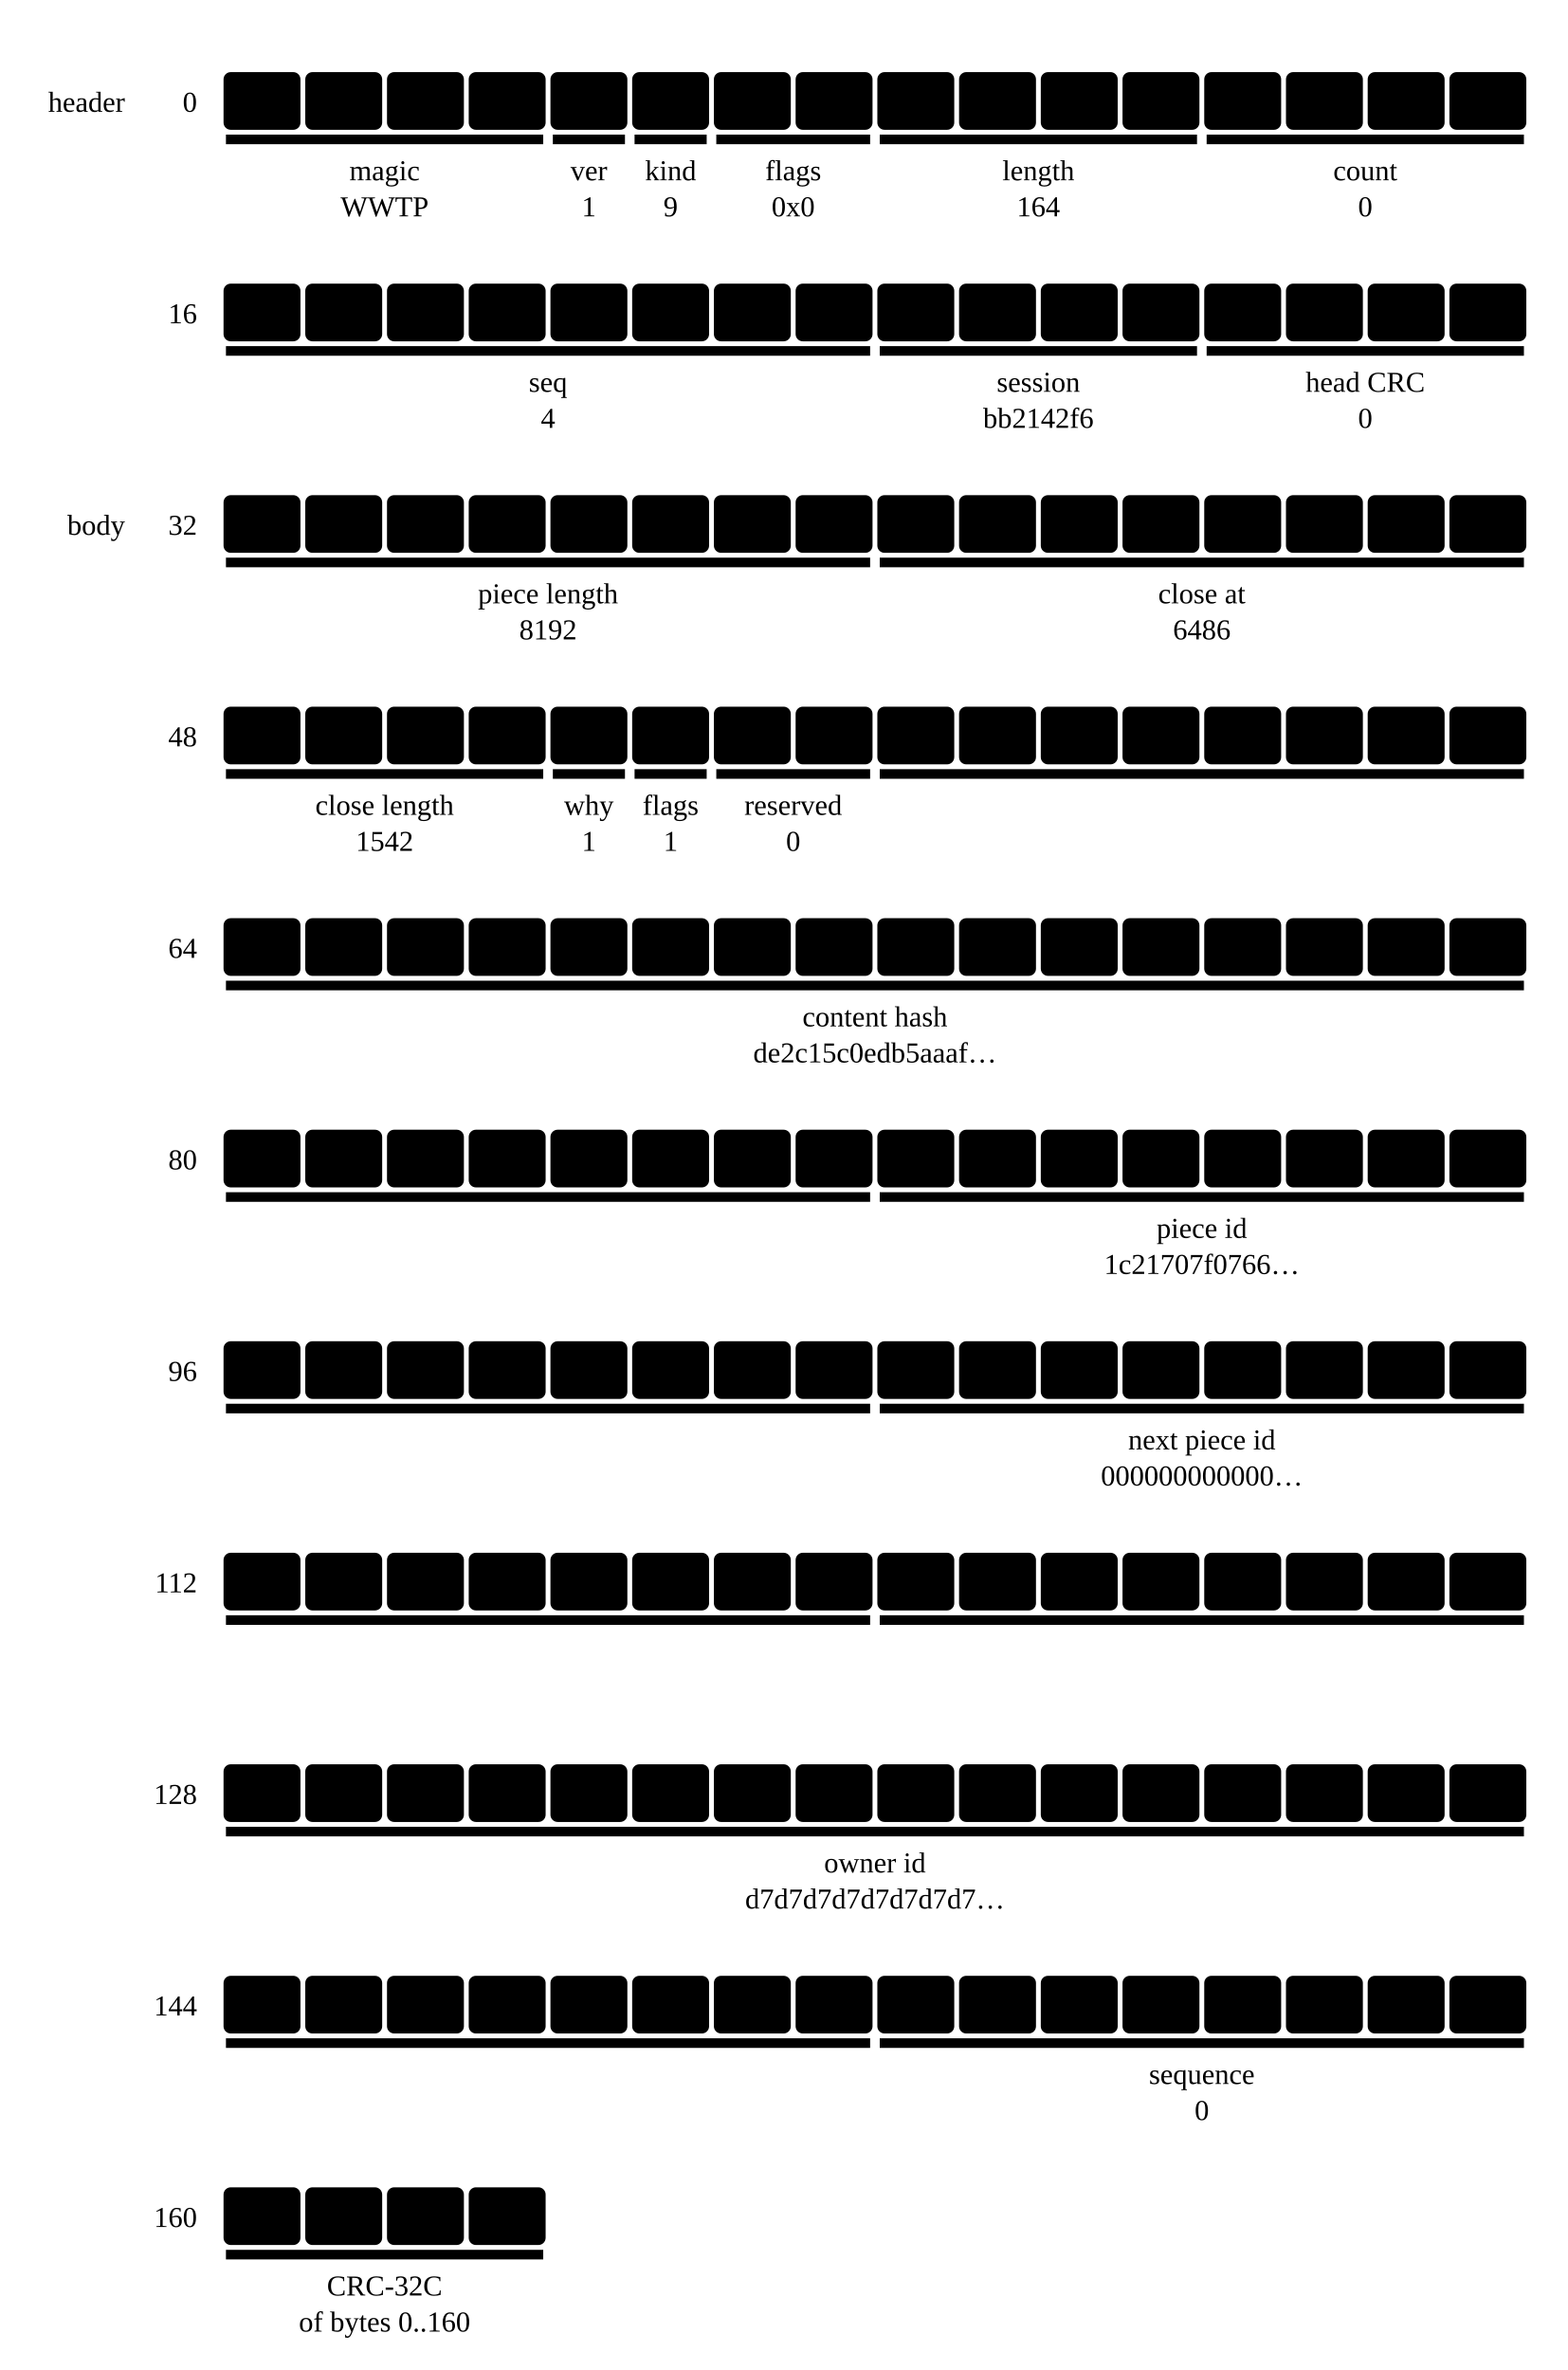
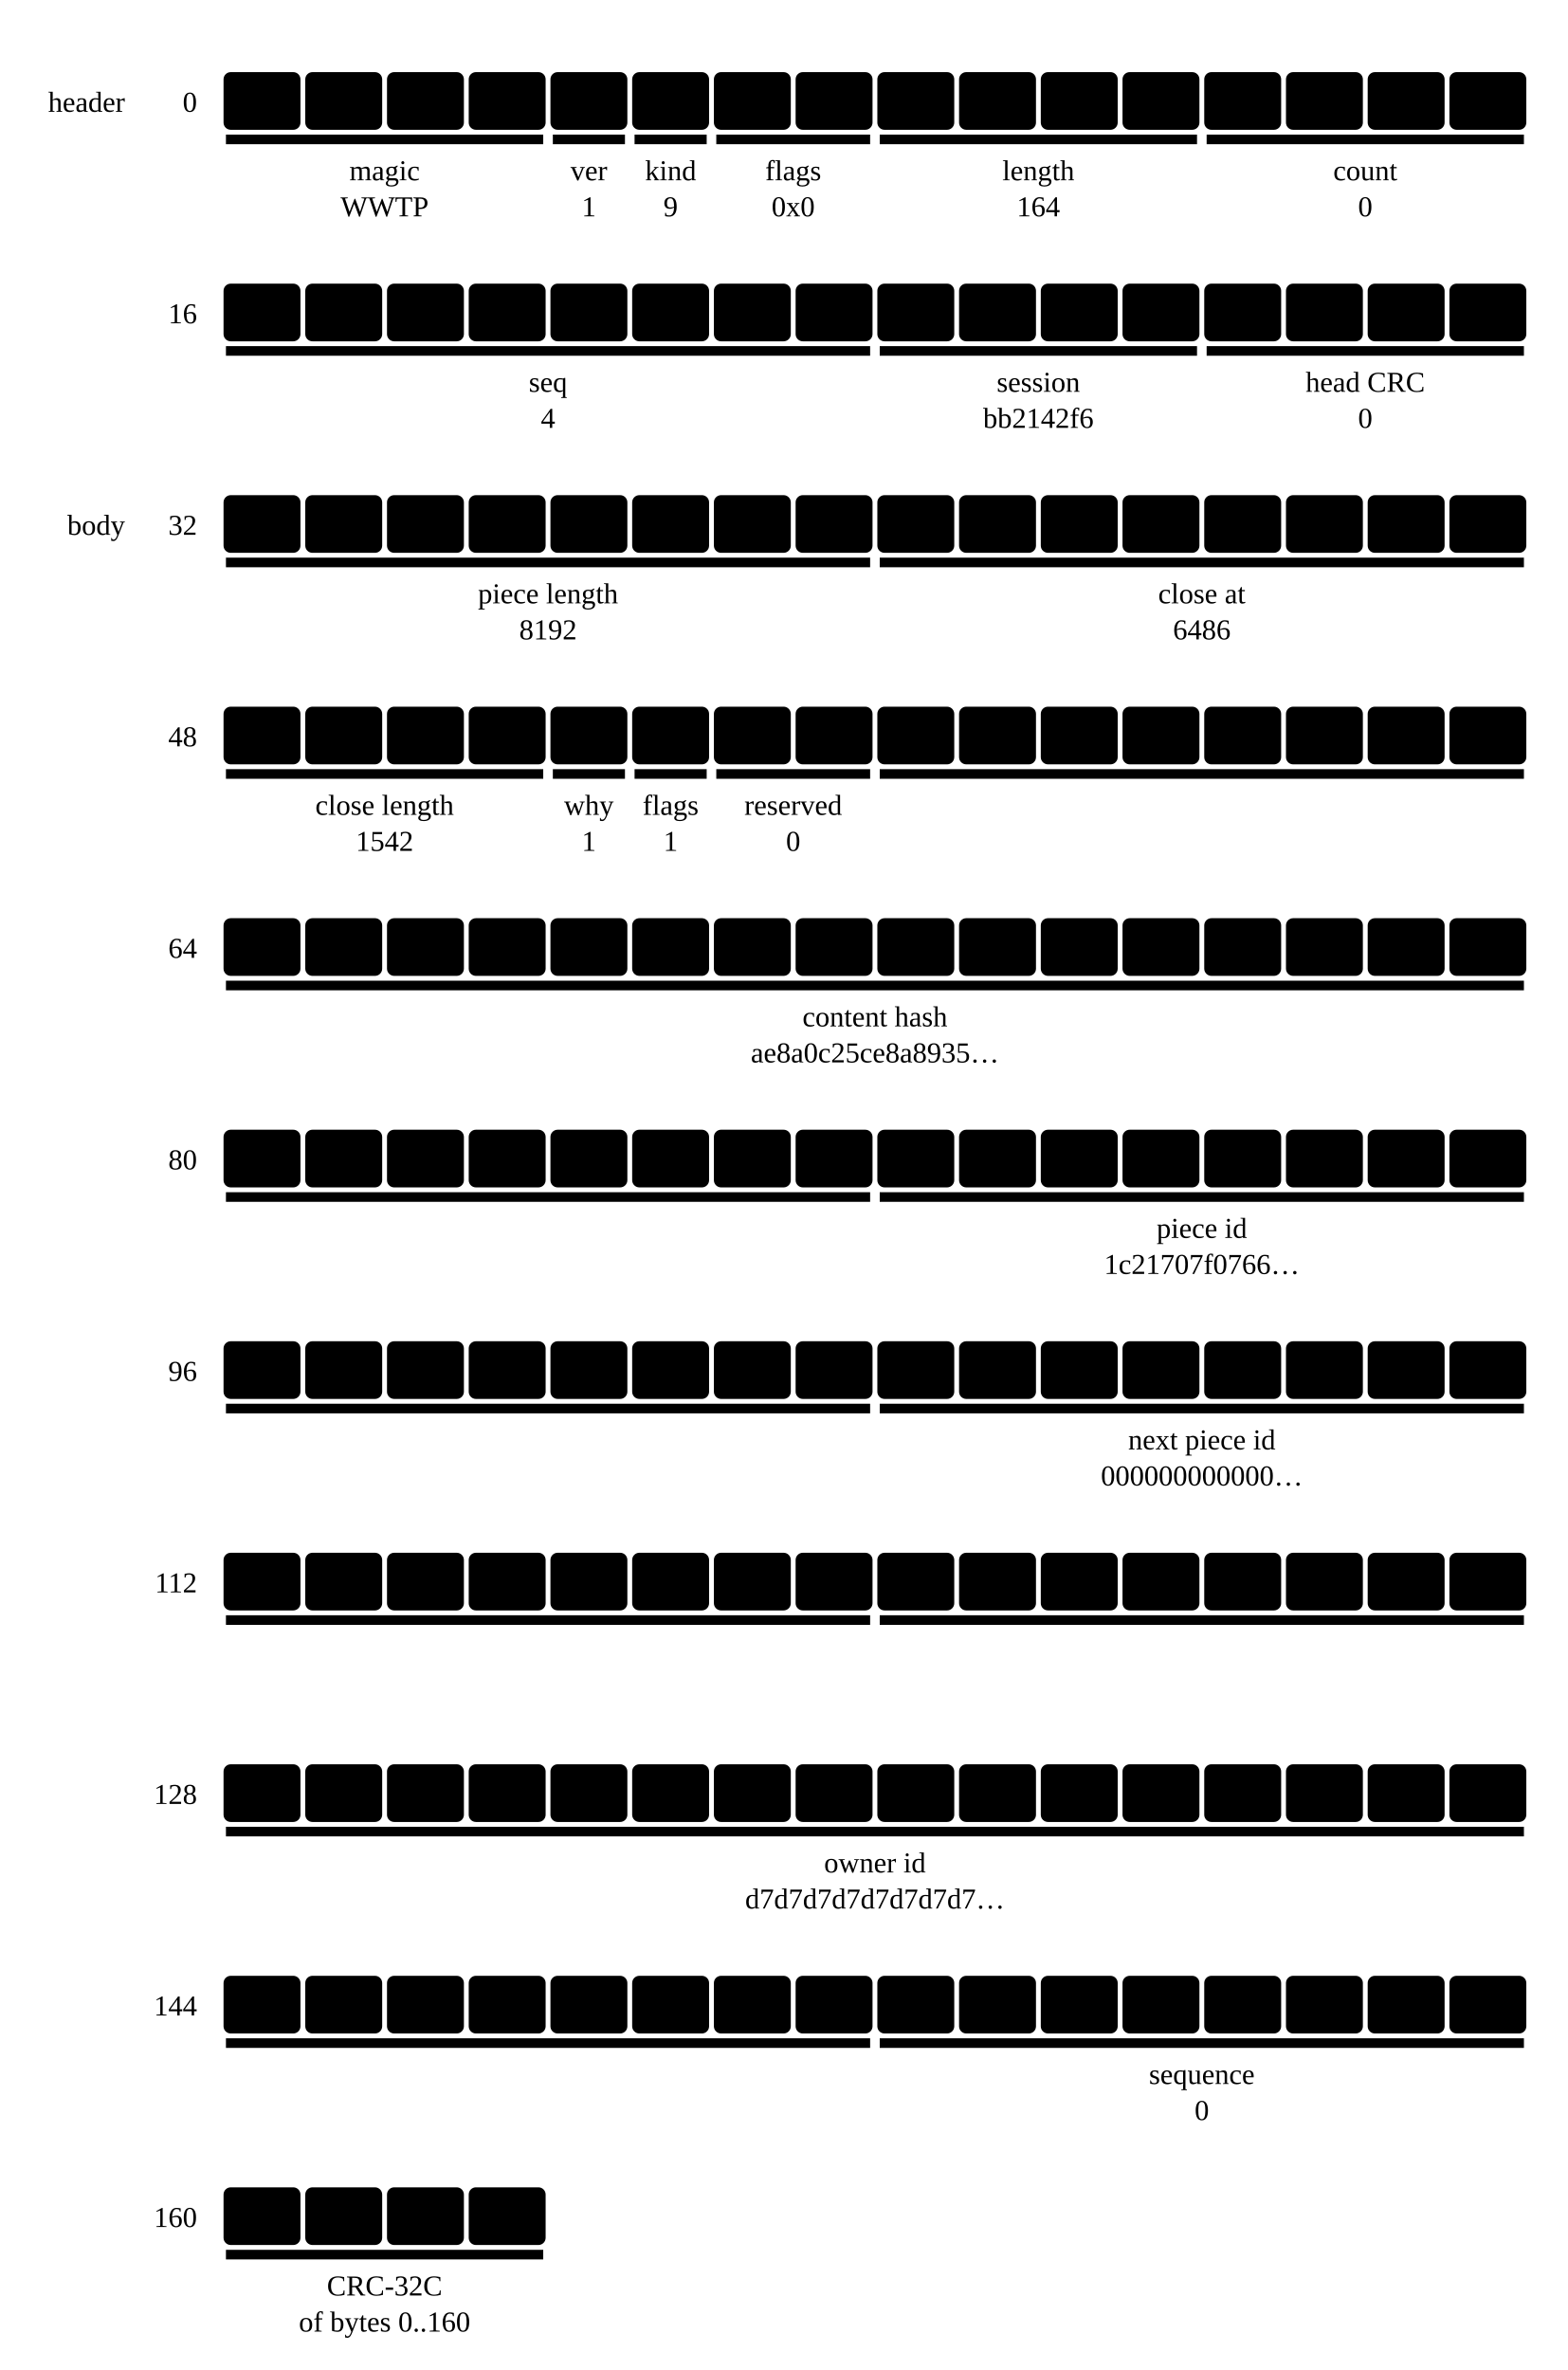
<svg xmlns="http://www.w3.org/2000/svg" class="ww-svg" viewBox="0 0 652 986" width="652" height="986" role="img" aria-label="The 164-byte tail of a closed piece of 8192 bytes: the piece's length, where its close is, why it closed, its content hash, its id, the next piece's id, its owner and its sequence number">
  <text x="82.0" y="46.5" text-anchor="end" class="soft mono">0</text>
  <text x="52.0" y="46.5" text-anchor="end" class="strong">header</text>
  <rect x="93.0" y="30.0" width="32.0" height="24.0" rx="3" class="tint-ink" />
  <text x="109.0" y="46.5" text-anchor="middle" class="mono">57</text>
  <rect x="127.0" y="30.0" width="32.0" height="24.0" rx="3" class="tint-ink" />
  <text x="143.0" y="46.5" text-anchor="middle" class="mono">57</text>
  <rect x="161.0" y="30.0" width="32.0" height="24.0" rx="3" class="tint-ink" />
  <text x="177.0" y="46.5" text-anchor="middle" class="mono">54</text>
  <rect x="195.0" y="30.0" width="32.0" height="24.0" rx="3" class="tint-ink" />
  <text x="211.0" y="46.5" text-anchor="middle" class="mono">50</text>
  <rect x="229.0" y="30.0" width="32.0" height="24.0" rx="3" class="tint-blue" />
  <text x="245.0" y="46.5" text-anchor="middle" class="mono">01</text>
  <rect x="263.0" y="30.0" width="32.0" height="24.0" rx="3" class="tint-blue" />
  <text x="279.0" y="46.5" text-anchor="middle" class="mono">09</text>
  <rect x="297.0" y="30.0" width="32.0" height="24.0" rx="3" class="tint-purple" />
  <text x="313.0" y="46.5" text-anchor="middle" class="mono">00</text>
  <rect x="331.0" y="30.0" width="32.0" height="24.0" rx="3" class="tint-purple" />
  <text x="347.0" y="46.5" text-anchor="middle" class="mono">00</text>
  <rect x="365.0" y="30.0" width="32.0" height="24.0" rx="3" class="tint-green" />
  <text x="381.0" y="46.5" text-anchor="middle" class="mono">a4</text>
  <rect x="399.0" y="30.0" width="32.0" height="24.0" rx="3" class="tint-green" />
  <text x="415.0" y="46.5" text-anchor="middle" class="mono">00</text>
  <rect x="433.0" y="30.0" width="32.0" height="24.0" rx="3" class="tint-green" />
  <text x="449.0" y="46.5" text-anchor="middle" class="mono">00</text>
  <rect x="467.0" y="30.0" width="32.0" height="24.0" rx="3" class="tint-green" />
  <text x="483.0" y="46.5" text-anchor="middle" class="mono">00</text>
  <rect x="501.0" y="30.0" width="32.0" height="24.0" rx="3" class="tint-green" />
  <text x="517.0" y="46.5" text-anchor="middle" class="mono">00</text>
  <rect x="535.0" y="30.0" width="32.0" height="24.0" rx="3" class="tint-green" />
  <text x="551.0" y="46.5" text-anchor="middle" class="mono">00</text>
  <rect x="569.0" y="30.0" width="32.0" height="24.0" rx="3" class="tint-green" />
  <text x="585.0" y="46.5" text-anchor="middle" class="mono">00</text>
  <rect x="603.0" y="30.0" width="32.0" height="24.0" rx="3" class="tint-green" />
  <text x="619.0" y="46.5" text-anchor="middle" class="mono">00</text>
  <path d="M94.0 56.0 v4 H226.0 v-4" class="ink" />
  <text x="160.0" y="75.0" text-anchor="middle" class="ink">magic</text>
  <text x="160.0" y="90.0" text-anchor="middle" class="soft small">WWTP</text>
  <path d="M230.0 56.0 v4 H260.0 v-4" class="blue" />
  <text x="245.0" y="75.0" text-anchor="middle" class="blue">ver</text>
  <text x="245.0" y="90.0" text-anchor="middle" class="soft small">1</text>
  <path d="M264.0 56.0 v4 H294.0 v-4" class="blue" />
  <text x="279.0" y="75.0" text-anchor="middle" class="blue">kind</text>
  <text x="279.0" y="90.0" text-anchor="middle" class="soft small">9</text>
  <path d="M298.0 56.0 v4 H362.0 v-4" class="purple" />
  <text x="330.0" y="75.0" text-anchor="middle" class="purple">flags</text>
  <text x="330.0" y="90.0" text-anchor="middle" class="soft small">0x0</text>
  <path d="M366.0 56.0 v4 H498.0 v-4" class="green" />
  <text x="432.0" y="75.0" text-anchor="middle" class="green">length</text>
  <text x="432.0" y="90.0" text-anchor="middle" class="soft small">164</text>
  <path d="M502.0 56.0 v4 H634.0 v-4" class="green" />
  <text x="568.0" y="75.0" text-anchor="middle" class="green">count</text>
  <text x="568.0" y="90.0" text-anchor="middle" class="soft small">0</text>
  <text x="82.0" y="134.5" text-anchor="end" class="soft mono">16</text>
  <rect x="93.0" y="118.0" width="32.0" height="24.0" rx="3" class="tint-amber" />
  <text x="109.0" y="134.5" text-anchor="middle" class="mono">04</text>
  <rect x="127.0" y="118.0" width="32.0" height="24.0" rx="3" class="tint-amber" />
  <text x="143.0" y="134.5" text-anchor="middle" class="mono">00</text>
  <rect x="161.0" y="118.0" width="32.0" height="24.0" rx="3" class="tint-amber" />
  <text x="177.0" y="134.5" text-anchor="middle" class="mono">00</text>
  <rect x="195.0" y="118.0" width="32.0" height="24.0" rx="3" class="tint-amber" />
  <text x="211.0" y="134.5" text-anchor="middle" class="mono">00</text>
  <rect x="229.0" y="118.0" width="32.0" height="24.0" rx="3" class="tint-amber" />
  <text x="245.0" y="134.5" text-anchor="middle" class="mono">00</text>
  <rect x="263.0" y="118.0" width="32.0" height="24.0" rx="3" class="tint-amber" />
  <text x="279.0" y="134.5" text-anchor="middle" class="mono">00</text>
  <rect x="297.0" y="118.0" width="32.0" height="24.0" rx="3" class="tint-amber" />
  <text x="313.0" y="134.5" text-anchor="middle" class="mono">00</text>
  <rect x="331.0" y="118.0" width="32.0" height="24.0" rx="3" class="tint-amber" />
  <text x="347.0" y="134.5" text-anchor="middle" class="mono">00</text>
  <rect x="365.0" y="118.0" width="32.0" height="24.0" rx="3" class="tint-teal" />
  <text x="381.0" y="134.5" text-anchor="middle" class="mono">f6</text>
  <rect x="399.0" y="118.0" width="32.0" height="24.0" rx="3" class="tint-teal" />
  <text x="415.0" y="134.5" text-anchor="middle" class="mono">42</text>
  <rect x="433.0" y="118.0" width="32.0" height="24.0" rx="3" class="tint-teal" />
  <text x="449.0" y="134.5" text-anchor="middle" class="mono">21</text>
  <rect x="467.0" y="118.0" width="32.0" height="24.0" rx="3" class="tint-teal" />
  <text x="483.0" y="134.5" text-anchor="middle" class="mono">bb</text>
  <rect x="501.0" y="118.0" width="32.0" height="24.0" rx="3" class="tint-ink" />
  <text x="517.0" y="134.5" text-anchor="middle" class="mono">00</text>
  <rect x="535.0" y="118.0" width="32.0" height="24.0" rx="3" class="tint-ink" />
  <text x="551.0" y="134.5" text-anchor="middle" class="mono">00</text>
  <rect x="569.0" y="118.0" width="32.0" height="24.0" rx="3" class="tint-ink" />
  <text x="585.0" y="134.5" text-anchor="middle" class="mono">00</text>
  <rect x="603.0" y="118.0" width="32.0" height="24.0" rx="3" class="tint-ink" />
  <text x="619.0" y="134.5" text-anchor="middle" class="mono">00</text>
  <path d="M94.0 144.0 v4 H362.0 v-4" class="amber" />
  <text x="228.0" y="163.0" text-anchor="middle" class="amber">seq</text>
  <text x="228.0" y="178.0" text-anchor="middle" class="soft small">4</text>
  <path d="M366.0 144.0 v4 H498.0 v-4" class="teal" />
  <text x="432.0" y="163.0" text-anchor="middle" class="teal">session</text>
  <text x="432.0" y="178.0" text-anchor="middle" class="soft small">bb2142f6</text>
  <path d="M502.0 144.0 v4 H634.0 v-4" class="ink" />
  <text x="568.0" y="163.0" text-anchor="middle" class="ink">head CRC</text>
  <text x="568.0" y="178.0" text-anchor="middle" class="soft small">0</text>
  <text x="82.0" y="222.5" text-anchor="end" class="soft mono">32</text>
  <text x="52.0" y="222.5" text-anchor="end" class="strong">body</text>
  <rect x="93.0" y="206.0" width="32.0" height="24.0" rx="3" class="tint-green" />
  <text x="109.0" y="222.5" text-anchor="middle" class="mono">00</text>
  <rect x="127.0" y="206.0" width="32.0" height="24.0" rx="3" class="tint-green" />
  <text x="143.0" y="222.5" text-anchor="middle" class="mono">20</text>
  <rect x="161.0" y="206.0" width="32.0" height="24.0" rx="3" class="tint-green" />
  <text x="177.0" y="222.5" text-anchor="middle" class="mono">00</text>
  <rect x="195.0" y="206.0" width="32.0" height="24.0" rx="3" class="tint-green" />
  <text x="211.0" y="222.5" text-anchor="middle" class="mono">00</text>
  <rect x="229.0" y="206.0" width="32.0" height="24.0" rx="3" class="tint-green" />
  <text x="245.0" y="222.5" text-anchor="middle" class="mono">00</text>
  <rect x="263.0" y="206.0" width="32.0" height="24.0" rx="3" class="tint-green" />
  <text x="279.0" y="222.5" text-anchor="middle" class="mono">00</text>
  <rect x="297.0" y="206.0" width="32.0" height="24.0" rx="3" class="tint-green" />
  <text x="313.0" y="222.5" text-anchor="middle" class="mono">00</text>
  <rect x="331.0" y="206.0" width="32.0" height="24.0" rx="3" class="tint-green" />
  <text x="347.0" y="222.5" text-anchor="middle" class="mono">00</text>
  <rect x="365.0" y="206.0" width="32.0" height="24.0" rx="3" class="tint-green" />
  <text x="381.0" y="222.5" text-anchor="middle" class="mono">56</text>
  <rect x="399.0" y="206.0" width="32.0" height="24.0" rx="3" class="tint-green" />
  <text x="415.0" y="222.5" text-anchor="middle" class="mono">19</text>
  <rect x="433.0" y="206.0" width="32.0" height="24.0" rx="3" class="tint-green" />
  <text x="449.0" y="222.5" text-anchor="middle" class="mono">00</text>
  <rect x="467.0" y="206.0" width="32.0" height="24.0" rx="3" class="tint-green" />
  <text x="483.0" y="222.5" text-anchor="middle" class="mono">00</text>
  <rect x="501.0" y="206.0" width="32.0" height="24.0" rx="3" class="tint-green" />
  <text x="517.0" y="222.5" text-anchor="middle" class="mono">00</text>
  <rect x="535.0" y="206.0" width="32.0" height="24.0" rx="3" class="tint-green" />
  <text x="551.0" y="222.5" text-anchor="middle" class="mono">00</text>
  <rect x="569.0" y="206.0" width="32.0" height="24.0" rx="3" class="tint-green" />
  <text x="585.0" y="222.5" text-anchor="middle" class="mono">00</text>
  <rect x="603.0" y="206.0" width="32.0" height="24.0" rx="3" class="tint-green" />
  <text x="619.0" y="222.5" text-anchor="middle" class="mono">00</text>
  <path d="M94.0 232.0 v4 H362.0 v-4" class="green" />
  <text x="228.0" y="251.0" text-anchor="middle" class="green">piece length</text>
  <text x="228.0" y="266.0" text-anchor="middle" class="soft small">8192</text>
  <path d="M366.0 232.0 v4 H634.0 v-4" class="green" />
  <text x="500.0" y="251.0" text-anchor="middle" class="green">close at</text>
  <text x="500.0" y="266.0" text-anchor="middle" class="soft small">6486</text>
  <text x="82.0" y="310.5" text-anchor="end" class="soft mono">48</text>
  <rect x="93.0" y="294.0" width="32.0" height="24.0" rx="3" class="tint-green" />
  <text x="109.0" y="310.5" text-anchor="middle" class="mono">06</text>
  <rect x="127.0" y="294.0" width="32.0" height="24.0" rx="3" class="tint-green" />
  <text x="143.0" y="310.5" text-anchor="middle" class="mono">06</text>
  <rect x="161.0" y="294.0" width="32.0" height="24.0" rx="3" class="tint-green" />
  <text x="177.0" y="310.5" text-anchor="middle" class="mono">00</text>
  <rect x="195.0" y="294.0" width="32.0" height="24.0" rx="3" class="tint-green" />
  <text x="211.0" y="310.5" text-anchor="middle" class="mono">00</text>
  <rect x="229.0" y="294.0" width="32.0" height="24.0" rx="3" class="tint-purple" />
  <text x="245.0" y="310.5" text-anchor="middle" class="mono">01</text>
  <rect x="263.0" y="294.0" width="32.0" height="24.0" rx="3" class="tint-purple" />
  <text x="279.0" y="310.5" text-anchor="middle" class="mono">01</text>
  <rect x="297.0" y="294.0" width="32.0" height="24.0" rx="3" class="tint-ink" />
  <text x="313.0" y="310.5" text-anchor="middle" class="mono">00</text>
  <rect x="331.0" y="294.0" width="32.0" height="24.0" rx="3" class="tint-ink" />
  <text x="347.0" y="310.5" text-anchor="middle" class="mono">00</text>
  <rect x="365.0" y="294.0" width="32.0" height="24.0" rx="3" class="tint-accent" />
-   <text x="381.0" y="310.5" text-anchor="middle" class="mono">de</text>
+   <text x="381.0" y="310.5" text-anchor="middle" class="mono">ae</text>
  <rect x="399.0" y="294.0" width="32.0" height="24.0" rx="3" class="tint-accent" />
-   <text x="415.0" y="310.5" text-anchor="middle" class="mono">2c</text>
+   <text x="415.0" y="310.5" text-anchor="middle" class="mono">8a</text>
  <rect x="433.0" y="294.0" width="32.0" height="24.0" rx="3" class="tint-accent" />
-   <text x="449.0" y="310.5" text-anchor="middle" class="mono">15</text>
+   <text x="449.0" y="310.5" text-anchor="middle" class="mono">0c</text>
  <rect x="467.0" y="294.0" width="32.0" height="24.0" rx="3" class="tint-accent" />
-   <text x="483.0" y="310.5" text-anchor="middle" class="mono">c0</text>
+   <text x="483.0" y="310.5" text-anchor="middle" class="mono">25</text>
  <rect x="501.0" y="294.0" width="32.0" height="24.0" rx="3" class="tint-accent" />
-   <text x="517.0" y="310.5" text-anchor="middle" class="mono">ed</text>
+   <text x="517.0" y="310.5" text-anchor="middle" class="mono">ce</text>
  <rect x="535.0" y="294.0" width="32.0" height="24.0" rx="3" class="tint-accent" />
-   <text x="551.0" y="310.5" text-anchor="middle" class="mono">b5</text>
+   <text x="551.0" y="310.5" text-anchor="middle" class="mono">8a</text>
  <rect x="569.0" y="294.0" width="32.0" height="24.0" rx="3" class="tint-accent" />
-   <text x="585.0" y="310.5" text-anchor="middle" class="mono">aa</text>
+   <text x="585.0" y="310.5" text-anchor="middle" class="mono">89</text>
  <rect x="603.0" y="294.0" width="32.0" height="24.0" rx="3" class="tint-accent" />
-   <text x="619.0" y="310.5" text-anchor="middle" class="mono">af</text>
+   <text x="619.0" y="310.5" text-anchor="middle" class="mono">35</text>
  <path d="M94.0 320.0 v4 H226.0 v-4" class="green" />
  <text x="160.0" y="339.0" text-anchor="middle" class="green">close length</text>
  <text x="160.0" y="354.0" text-anchor="middle" class="soft small">1542</text>
  <path d="M230.0 320.0 v4 H260.0 v-4" class="purple" />
  <text x="245.0" y="339.0" text-anchor="middle" class="purple">why</text>
  <text x="245.0" y="354.0" text-anchor="middle" class="soft small">1</text>
  <path d="M264.0 320.0 v4 H294.0 v-4" class="purple" />
  <text x="279.0" y="339.0" text-anchor="middle" class="purple">flags</text>
  <text x="279.0" y="354.0" text-anchor="middle" class="soft small">1</text>
  <path d="M298.0 320.0 v4 H362.0 v-4" class="ink" />
  <text x="330.0" y="339.0" text-anchor="middle" class="ink">reserved</text>
  <text x="330.0" y="354.0" text-anchor="middle" class="soft small">0</text>
  <path d="M366.0 320.0 v4 H634.0 v-4" class="accent" />
  <text x="82.0" y="398.5" text-anchor="end" class="soft mono">64</text>
  <rect x="93.0" y="382.0" width="32.0" height="24.0" rx="3" class="tint-accent" />
-   <text x="109.0" y="398.5" text-anchor="middle" class="mono">16</text>
+   <text x="109.0" y="398.5" text-anchor="middle" class="mono">5d</text>
  <rect x="127.0" y="382.0" width="32.0" height="24.0" rx="3" class="tint-accent" />
-   <text x="143.0" y="398.5" text-anchor="middle" class="mono">79</text>
+   <text x="143.0" y="398.5" text-anchor="middle" class="mono">c1</text>
  <rect x="161.0" y="382.0" width="32.0" height="24.0" rx="3" class="tint-accent" />
-   <text x="177.0" y="398.5" text-anchor="middle" class="mono">20</text>
+   <text x="177.0" y="398.5" text-anchor="middle" class="mono">85</text>
  <rect x="195.0" y="382.0" width="32.0" height="24.0" rx="3" class="tint-accent" />
-   <text x="211.0" y="398.5" text-anchor="middle" class="mono">4d</text>
+   <text x="211.0" y="398.5" text-anchor="middle" class="mono">5b</text>
  <rect x="229.0" y="382.0" width="32.0" height="24.0" rx="3" class="tint-accent" />
-   <text x="245.0" y="398.5" text-anchor="middle" class="mono">8c</text>
+   <text x="245.0" y="398.5" text-anchor="middle" class="mono">d3</text>
  <rect x="263.0" y="382.0" width="32.0" height="24.0" rx="3" class="tint-accent" />
-   <text x="279.0" y="398.5" text-anchor="middle" class="mono">e0</text>
+   <text x="279.0" y="398.5" text-anchor="middle" class="mono">dd</text>
  <rect x="297.0" y="382.0" width="32.0" height="24.0" rx="3" class="tint-accent" />
-   <text x="313.0" y="398.5" text-anchor="middle" class="mono">6c</text>
+   <text x="313.0" y="398.5" text-anchor="middle" class="mono">a7</text>
  <rect x="331.0" y="382.0" width="32.0" height="24.0" rx="3" class="tint-accent" />
-   <text x="347.0" y="398.5" text-anchor="middle" class="mono">76</text>
+   <text x="347.0" y="398.5" text-anchor="middle" class="mono">49</text>
  <rect x="365.0" y="382.0" width="32.0" height="24.0" rx="3" class="tint-accent" />
-   <text x="381.0" y="398.5" text-anchor="middle" class="mono">8b</text>
+   <text x="381.0" y="398.5" text-anchor="middle" class="mono">9c</text>
  <rect x="399.0" y="382.0" width="32.0" height="24.0" rx="3" class="tint-accent" />
-   <text x="415.0" y="398.5" text-anchor="middle" class="mono">4d</text>
+   <text x="415.0" y="398.5" text-anchor="middle" class="mono">79</text>
  <rect x="433.0" y="382.0" width="32.0" height="24.0" rx="3" class="tint-accent" />
-   <text x="449.0" y="398.5" text-anchor="middle" class="mono">5f</text>
+   <text x="449.0" y="398.5" text-anchor="middle" class="mono">6c</text>
  <rect x="467.0" y="382.0" width="32.0" height="24.0" rx="3" class="tint-accent" />
-   <text x="483.0" y="398.5" text-anchor="middle" class="mono">73</text>
+   <text x="483.0" y="398.5" text-anchor="middle" class="mono">ff</text>
  <rect x="501.0" y="382.0" width="32.0" height="24.0" rx="3" class="tint-accent" />
-   <text x="517.0" y="398.5" text-anchor="middle" class="mono">c1</text>
+   <text x="517.0" y="398.5" text-anchor="middle" class="mono">3b</text>
  <rect x="535.0" y="382.0" width="32.0" height="24.0" rx="3" class="tint-accent" />
-   <text x="551.0" y="398.5" text-anchor="middle" class="mono">35</text>
+   <text x="551.0" y="398.5" text-anchor="middle" class="mono">0c</text>
  <rect x="569.0" y="382.0" width="32.0" height="24.0" rx="3" class="tint-accent" />
-   <text x="585.0" y="398.5" text-anchor="middle" class="mono">e2</text>
+   <text x="585.0" y="398.5" text-anchor="middle" class="mono">7f</text>
  <rect x="603.0" y="382.0" width="32.0" height="24.0" rx="3" class="tint-accent" />
-   <text x="619.0" y="398.5" text-anchor="middle" class="mono">ef</text>
+   <text x="619.0" y="398.5" text-anchor="middle" class="mono">4d</text>
  <path d="M94.0 408.0 v4 H634.0 v-4" class="accent" />
  <text x="364.0" y="427.0" text-anchor="middle" class="accent">content hash</text>
-   <text x="364.0" y="442.0" text-anchor="middle" class="soft small">de2c15c0edb5aaaf…</text>
+   <text x="364.0" y="442.0" text-anchor="middle" class="soft small">ae8a0c25ce8a8935…</text>
  <text x="82.0" y="486.5" text-anchor="end" class="soft mono">80</text>
  <rect x="93.0" y="470.0" width="32.0" height="24.0" rx="3" class="tint-accent" />
-   <text x="109.0" y="486.5" text-anchor="middle" class="mono">d3</text>
+   <text x="109.0" y="486.5" text-anchor="middle" class="mono">2d</text>
  <rect x="127.0" y="470.0" width="32.0" height="24.0" rx="3" class="tint-accent" />
-   <text x="143.0" y="486.5" text-anchor="middle" class="mono">18</text>
+   <text x="143.0" y="486.5" text-anchor="middle" class="mono">d0</text>
  <rect x="161.0" y="470.0" width="32.0" height="24.0" rx="3" class="tint-accent" />
-   <text x="177.0" y="486.5" text-anchor="middle" class="mono">37</text>
+   <text x="177.0" y="486.5" text-anchor="middle" class="mono">f0</text>
  <rect x="195.0" y="470.0" width="32.0" height="24.0" rx="3" class="tint-accent" />
-   <text x="211.0" y="486.5" text-anchor="middle" class="mono">52</text>
+   <text x="211.0" y="486.5" text-anchor="middle" class="mono">51</text>
  <rect x="229.0" y="470.0" width="32.0" height="24.0" rx="3" class="tint-accent" />
-   <text x="245.0" y="486.5" text-anchor="middle" class="mono">51</text>
+   <text x="245.0" y="486.5" text-anchor="middle" class="mono">af</text>
  <rect x="263.0" y="470.0" width="32.0" height="24.0" rx="3" class="tint-accent" />
-   <text x="279.0" y="486.5" text-anchor="middle" class="mono">e6</text>
+   <text x="279.0" y="486.5" text-anchor="middle" class="mono">5c</text>
  <rect x="297.0" y="470.0" width="32.0" height="24.0" rx="3" class="tint-accent" />
-   <text x="313.0" y="486.5" text-anchor="middle" class="mono">4d</text>
+   <text x="313.0" y="486.5" text-anchor="middle" class="mono">e4</text>
  <rect x="331.0" y="470.0" width="32.0" height="24.0" rx="3" class="tint-accent" />
-   <text x="347.0" y="486.5" text-anchor="middle" class="mono">f6</text>
+   <text x="347.0" y="486.5" text-anchor="middle" class="mono">82</text>
  <rect x="365.0" y="470.0" width="32.0" height="24.0" rx="3" class="tint-teal" />
  <text x="381.0" y="486.5" text-anchor="middle" class="mono">1c</text>
  <rect x="399.0" y="470.0" width="32.0" height="24.0" rx="3" class="tint-teal" />
  <text x="415.0" y="486.5" text-anchor="middle" class="mono">21</text>
  <rect x="433.0" y="470.0" width="32.0" height="24.0" rx="3" class="tint-teal" />
  <text x="449.0" y="486.5" text-anchor="middle" class="mono">70</text>
  <rect x="467.0" y="470.0" width="32.0" height="24.0" rx="3" class="tint-teal" />
  <text x="483.0" y="486.5" text-anchor="middle" class="mono">7f</text>
  <rect x="501.0" y="470.0" width="32.0" height="24.0" rx="3" class="tint-teal" />
  <text x="517.0" y="486.5" text-anchor="middle" class="mono">07</text>
  <rect x="535.0" y="470.0" width="32.0" height="24.0" rx="3" class="tint-teal" />
  <text x="551.0" y="486.5" text-anchor="middle" class="mono">66</text>
  <rect x="569.0" y="470.0" width="32.0" height="24.0" rx="3" class="tint-teal" />
  <text x="585.0" y="486.5" text-anchor="middle" class="mono">ca</text>
  <rect x="603.0" y="470.0" width="32.0" height="24.0" rx="3" class="tint-teal" />
  <text x="619.0" y="486.5" text-anchor="middle" class="mono">01</text>
  <path d="M94.0 496.0 v4 H362.0 v-4" class="accent" />
  <path d="M366.0 496.0 v4 H634.0 v-4" class="teal" />
  <text x="500.0" y="515.0" text-anchor="middle" class="teal">piece id</text>
  <text x="500.0" y="530.0" text-anchor="middle" class="soft small">1c21707f0766…</text>
  <text x="82.0" y="574.5" text-anchor="end" class="soft mono">96</text>
  <rect x="93.0" y="558.0" width="32.0" height="24.0" rx="3" class="tint-teal" />
  <text x="109.0" y="574.5" text-anchor="middle" class="mono">ba</text>
  <rect x="127.0" y="558.0" width="32.0" height="24.0" rx="3" class="tint-teal" />
  <text x="143.0" y="574.5" text-anchor="middle" class="mono">1c</text>
  <rect x="161.0" y="558.0" width="32.0" height="24.0" rx="3" class="tint-teal" />
  <text x="177.0" y="574.5" text-anchor="middle" class="mono">da</text>
  <rect x="195.0" y="558.0" width="32.0" height="24.0" rx="3" class="tint-teal" />
  <text x="211.0" y="574.5" text-anchor="middle" class="mono">d8</text>
  <rect x="229.0" y="558.0" width="32.0" height="24.0" rx="3" class="tint-teal" />
  <text x="245.0" y="574.5" text-anchor="middle" class="mono">d8</text>
  <rect x="263.0" y="558.0" width="32.0" height="24.0" rx="3" class="tint-teal" />
  <text x="279.0" y="574.5" text-anchor="middle" class="mono">d5</text>
  <rect x="297.0" y="558.0" width="32.0" height="24.0" rx="3" class="tint-teal" />
  <text x="313.0" y="574.5" text-anchor="middle" class="mono">24</text>
  <rect x="331.0" y="558.0" width="32.0" height="24.0" rx="3" class="tint-teal" />
  <text x="347.0" y="574.5" text-anchor="middle" class="mono">25</text>
  <rect x="365.0" y="558.0" width="32.0" height="24.0" rx="3" class="tint-teal" />
  <text x="381.0" y="574.5" text-anchor="middle" class="mono">00</text>
  <rect x="399.0" y="558.0" width="32.0" height="24.0" rx="3" class="tint-teal" />
  <text x="415.0" y="574.5" text-anchor="middle" class="mono">00</text>
  <rect x="433.0" y="558.0" width="32.0" height="24.0" rx="3" class="tint-teal" />
  <text x="449.0" y="574.5" text-anchor="middle" class="mono">00</text>
  <rect x="467.0" y="558.0" width="32.0" height="24.0" rx="3" class="tint-teal" />
  <text x="483.0" y="574.5" text-anchor="middle" class="mono">00</text>
  <rect x="501.0" y="558.0" width="32.0" height="24.0" rx="3" class="tint-teal" />
  <text x="517.0" y="574.5" text-anchor="middle" class="mono">00</text>
  <rect x="535.0" y="558.0" width="32.0" height="24.0" rx="3" class="tint-teal" />
  <text x="551.0" y="574.5" text-anchor="middle" class="mono">00</text>
  <rect x="569.0" y="558.0" width="32.0" height="24.0" rx="3" class="tint-teal" />
  <text x="585.0" y="574.5" text-anchor="middle" class="mono">00</text>
  <rect x="603.0" y="558.0" width="32.0" height="24.0" rx="3" class="tint-teal" />
  <text x="619.0" y="574.5" text-anchor="middle" class="mono">00</text>
  <path d="M94.0 584.0 v4 H362.0 v-4" class="teal" />
  <path d="M366.0 584.0 v4 H634.0 v-4" class="teal" />
  <text x="500.0" y="603.0" text-anchor="middle" class="teal">next piece id</text>
  <text x="500.0" y="618.0" text-anchor="middle" class="soft small">000000000000…</text>
  <text x="82.0" y="662.5" text-anchor="end" class="soft mono">112</text>
  <rect x="93.0" y="646.0" width="32.0" height="24.0" rx="3" class="tint-teal" />
  <text x="109.0" y="662.5" text-anchor="middle" class="mono">00</text>
  <rect x="127.0" y="646.0" width="32.0" height="24.0" rx="3" class="tint-teal" />
  <text x="143.0" y="662.5" text-anchor="middle" class="mono">00</text>
  <rect x="161.0" y="646.0" width="32.0" height="24.0" rx="3" class="tint-teal" />
  <text x="177.0" y="662.5" text-anchor="middle" class="mono">00</text>
  <rect x="195.0" y="646.0" width="32.0" height="24.0" rx="3" class="tint-teal" />
  <text x="211.0" y="662.5" text-anchor="middle" class="mono">00</text>
  <rect x="229.0" y="646.0" width="32.0" height="24.0" rx="3" class="tint-teal" />
  <text x="245.0" y="662.5" text-anchor="middle" class="mono">00</text>
  <rect x="263.0" y="646.0" width="32.0" height="24.0" rx="3" class="tint-teal" />
  <text x="279.0" y="662.5" text-anchor="middle" class="mono">00</text>
  <rect x="297.0" y="646.0" width="32.0" height="24.0" rx="3" class="tint-teal" />
  <text x="313.0" y="662.5" text-anchor="middle" class="mono">00</text>
  <rect x="331.0" y="646.0" width="32.0" height="24.0" rx="3" class="tint-teal" />
  <text x="347.0" y="662.5" text-anchor="middle" class="mono">00</text>
  <rect x="365.0" y="646.0" width="32.0" height="24.0" rx="3" class="tint-teal" />
  <text x="381.0" y="662.5" text-anchor="middle" class="mono">d7</text>
  <rect x="399.0" y="646.0" width="32.0" height="24.0" rx="3" class="tint-teal" />
  <text x="415.0" y="662.5" text-anchor="middle" class="mono">d7</text>
  <rect x="433.0" y="646.0" width="32.0" height="24.0" rx="3" class="tint-teal" />
  <text x="449.0" y="662.5" text-anchor="middle" class="mono">d7</text>
  <rect x="467.0" y="646.0" width="32.0" height="24.0" rx="3" class="tint-teal" />
  <text x="483.0" y="662.5" text-anchor="middle" class="mono">d7</text>
  <rect x="501.0" y="646.0" width="32.0" height="24.0" rx="3" class="tint-teal" />
  <text x="517.0" y="662.5" text-anchor="middle" class="mono">d7</text>
  <rect x="535.0" y="646.0" width="32.0" height="24.0" rx="3" class="tint-teal" />
  <text x="551.0" y="662.5" text-anchor="middle" class="mono">d7</text>
  <rect x="569.0" y="646.0" width="32.0" height="24.0" rx="3" class="tint-teal" />
  <text x="585.0" y="662.5" text-anchor="middle" class="mono">d7</text>
  <rect x="603.0" y="646.0" width="32.0" height="24.0" rx="3" class="tint-teal" />
  <text x="619.0" y="662.5" text-anchor="middle" class="mono">d7</text>
  <path d="M94.0 672.0 v4 H362.0 v-4" class="teal" />
  <path d="M366.0 672.0 v4 H634.0 v-4" class="teal" />
  <text x="82.0" y="750.5" text-anchor="end" class="soft mono">128</text>
  <rect x="93.0" y="734.0" width="32.0" height="24.0" rx="3" class="tint-teal" />
  <text x="109.0" y="750.5" text-anchor="middle" class="mono">d7</text>
  <rect x="127.0" y="734.0" width="32.0" height="24.0" rx="3" class="tint-teal" />
  <text x="143.0" y="750.5" text-anchor="middle" class="mono">d7</text>
  <rect x="161.0" y="734.0" width="32.0" height="24.0" rx="3" class="tint-teal" />
  <text x="177.0" y="750.5" text-anchor="middle" class="mono">d7</text>
  <rect x="195.0" y="734.0" width="32.0" height="24.0" rx="3" class="tint-teal" />
  <text x="211.0" y="750.5" text-anchor="middle" class="mono">d7</text>
  <rect x="229.0" y="734.0" width="32.0" height="24.0" rx="3" class="tint-teal" />
  <text x="245.0" y="750.5" text-anchor="middle" class="mono">d7</text>
  <rect x="263.0" y="734.0" width="32.0" height="24.0" rx="3" class="tint-teal" />
  <text x="279.0" y="750.5" text-anchor="middle" class="mono">d7</text>
  <rect x="297.0" y="734.0" width="32.0" height="24.0" rx="3" class="tint-teal" />
  <text x="313.0" y="750.5" text-anchor="middle" class="mono">d7</text>
  <rect x="331.0" y="734.0" width="32.0" height="24.0" rx="3" class="tint-teal" />
  <text x="347.0" y="750.5" text-anchor="middle" class="mono">d7</text>
  <rect x="365.0" y="734.0" width="32.0" height="24.0" rx="3" class="tint-teal" />
  <text x="381.0" y="750.5" text-anchor="middle" class="mono">d7</text>
  <rect x="399.0" y="734.0" width="32.0" height="24.0" rx="3" class="tint-teal" />
  <text x="415.0" y="750.5" text-anchor="middle" class="mono">d7</text>
  <rect x="433.0" y="734.0" width="32.0" height="24.0" rx="3" class="tint-teal" />
  <text x="449.0" y="750.5" text-anchor="middle" class="mono">d7</text>
  <rect x="467.0" y="734.0" width="32.0" height="24.0" rx="3" class="tint-teal" />
  <text x="483.0" y="750.5" text-anchor="middle" class="mono">d7</text>
  <rect x="501.0" y="734.0" width="32.0" height="24.0" rx="3" class="tint-teal" />
  <text x="517.0" y="750.5" text-anchor="middle" class="mono">d7</text>
  <rect x="535.0" y="734.0" width="32.0" height="24.0" rx="3" class="tint-teal" />
  <text x="551.0" y="750.5" text-anchor="middle" class="mono">d7</text>
  <rect x="569.0" y="734.0" width="32.0" height="24.0" rx="3" class="tint-teal" />
  <text x="585.0" y="750.5" text-anchor="middle" class="mono">d7</text>
  <rect x="603.0" y="734.0" width="32.0" height="24.0" rx="3" class="tint-teal" />
  <text x="619.0" y="750.5" text-anchor="middle" class="mono">d7</text>
  <path d="M94.0 760.0 v4 H634.0 v-4" class="teal" />
  <text x="364.0" y="779.0" text-anchor="middle" class="teal">owner id</text>
  <text x="364.0" y="794.0" text-anchor="middle" class="soft small">d7d7d7d7d7d7d7d7…</text>
  <text x="82.0" y="838.5" text-anchor="end" class="soft mono">144</text>
  <rect x="93.0" y="822.0" width="32.0" height="24.0" rx="3" class="tint-teal" />
  <text x="109.0" y="838.5" text-anchor="middle" class="mono">d7</text>
  <rect x="127.0" y="822.0" width="32.0" height="24.0" rx="3" class="tint-teal" />
  <text x="143.0" y="838.5" text-anchor="middle" class="mono">d7</text>
  <rect x="161.0" y="822.0" width="32.0" height="24.0" rx="3" class="tint-teal" />
  <text x="177.0" y="838.5" text-anchor="middle" class="mono">d7</text>
  <rect x="195.0" y="822.0" width="32.0" height="24.0" rx="3" class="tint-teal" />
  <text x="211.0" y="838.5" text-anchor="middle" class="mono">d7</text>
  <rect x="229.0" y="822.0" width="32.0" height="24.0" rx="3" class="tint-teal" />
  <text x="245.0" y="838.5" text-anchor="middle" class="mono">d7</text>
  <rect x="263.0" y="822.0" width="32.0" height="24.0" rx="3" class="tint-teal" />
  <text x="279.0" y="838.5" text-anchor="middle" class="mono">d7</text>
  <rect x="297.0" y="822.0" width="32.0" height="24.0" rx="3" class="tint-teal" />
  <text x="313.0" y="838.5" text-anchor="middle" class="mono">d7</text>
  <rect x="331.0" y="822.0" width="32.0" height="24.0" rx="3" class="tint-teal" />
  <text x="347.0" y="838.5" text-anchor="middle" class="mono">d7</text>
  <rect x="365.0" y="822.0" width="32.0" height="24.0" rx="3" class="tint-amber" />
  <text x="381.0" y="838.5" text-anchor="middle" class="mono">00</text>
  <rect x="399.0" y="822.0" width="32.0" height="24.0" rx="3" class="tint-amber" />
  <text x="415.0" y="838.5" text-anchor="middle" class="mono">00</text>
  <rect x="433.0" y="822.0" width="32.0" height="24.0" rx="3" class="tint-amber" />
  <text x="449.0" y="838.5" text-anchor="middle" class="mono">00</text>
  <rect x="467.0" y="822.0" width="32.0" height="24.0" rx="3" class="tint-amber" />
  <text x="483.0" y="838.5" text-anchor="middle" class="mono">00</text>
  <rect x="501.0" y="822.0" width="32.0" height="24.0" rx="3" class="tint-amber" />
  <text x="517.0" y="838.5" text-anchor="middle" class="mono">00</text>
  <rect x="535.0" y="822.0" width="32.0" height="24.0" rx="3" class="tint-amber" />
  <text x="551.0" y="838.5" text-anchor="middle" class="mono">00</text>
  <rect x="569.0" y="822.0" width="32.0" height="24.0" rx="3" class="tint-amber" />
  <text x="585.0" y="838.5" text-anchor="middle" class="mono">00</text>
  <rect x="603.0" y="822.0" width="32.0" height="24.0" rx="3" class="tint-amber" />
  <text x="619.0" y="838.5" text-anchor="middle" class="mono">00</text>
  <path d="M94.0 848.0 v4 H362.0 v-4" class="teal" />
  <path d="M366.0 848.0 v4 H634.0 v-4" class="amber" />
  <text x="500.0" y="867.0" text-anchor="middle" class="amber">sequence</text>
  <text x="500.0" y="882.0" text-anchor="middle" class="soft small">0</text>
  <text x="82.0" y="926.5" text-anchor="end" class="soft mono">160</text>
  <rect x="93.0" y="910.0" width="32.0" height="24.0" rx="3" class="tint-accent" />
-   <text x="109.0" y="926.5" text-anchor="middle" class="mono">e5</text>
+   <text x="109.0" y="926.5" text-anchor="middle" class="mono">a9</text>
  <rect x="127.0" y="910.0" width="32.0" height="24.0" rx="3" class="tint-accent" />
-   <text x="143.0" y="926.5" text-anchor="middle" class="mono">62</text>
+   <text x="143.0" y="926.5" text-anchor="middle" class="mono">a8</text>
  <rect x="161.0" y="910.0" width="32.0" height="24.0" rx="3" class="tint-accent" />
-   <text x="177.0" y="926.5" text-anchor="middle" class="mono">e1</text>
+   <text x="177.0" y="926.5" text-anchor="middle" class="mono">bc</text>
  <rect x="195.0" y="910.0" width="32.0" height="24.0" rx="3" class="tint-accent" />
-   <text x="211.0" y="926.5" text-anchor="middle" class="mono">fe</text>
+   <text x="211.0" y="926.5" text-anchor="middle" class="mono">d4</text>
  <path d="M94.0 936.0 v4 H226.0 v-4" class="accent" />
  <text x="160.0" y="955.0" text-anchor="middle" class="accent">CRC-32C</text>
  <text x="160.0" y="970.0" text-anchor="middle" class="soft small">of bytes 0..160</text>
</svg>
